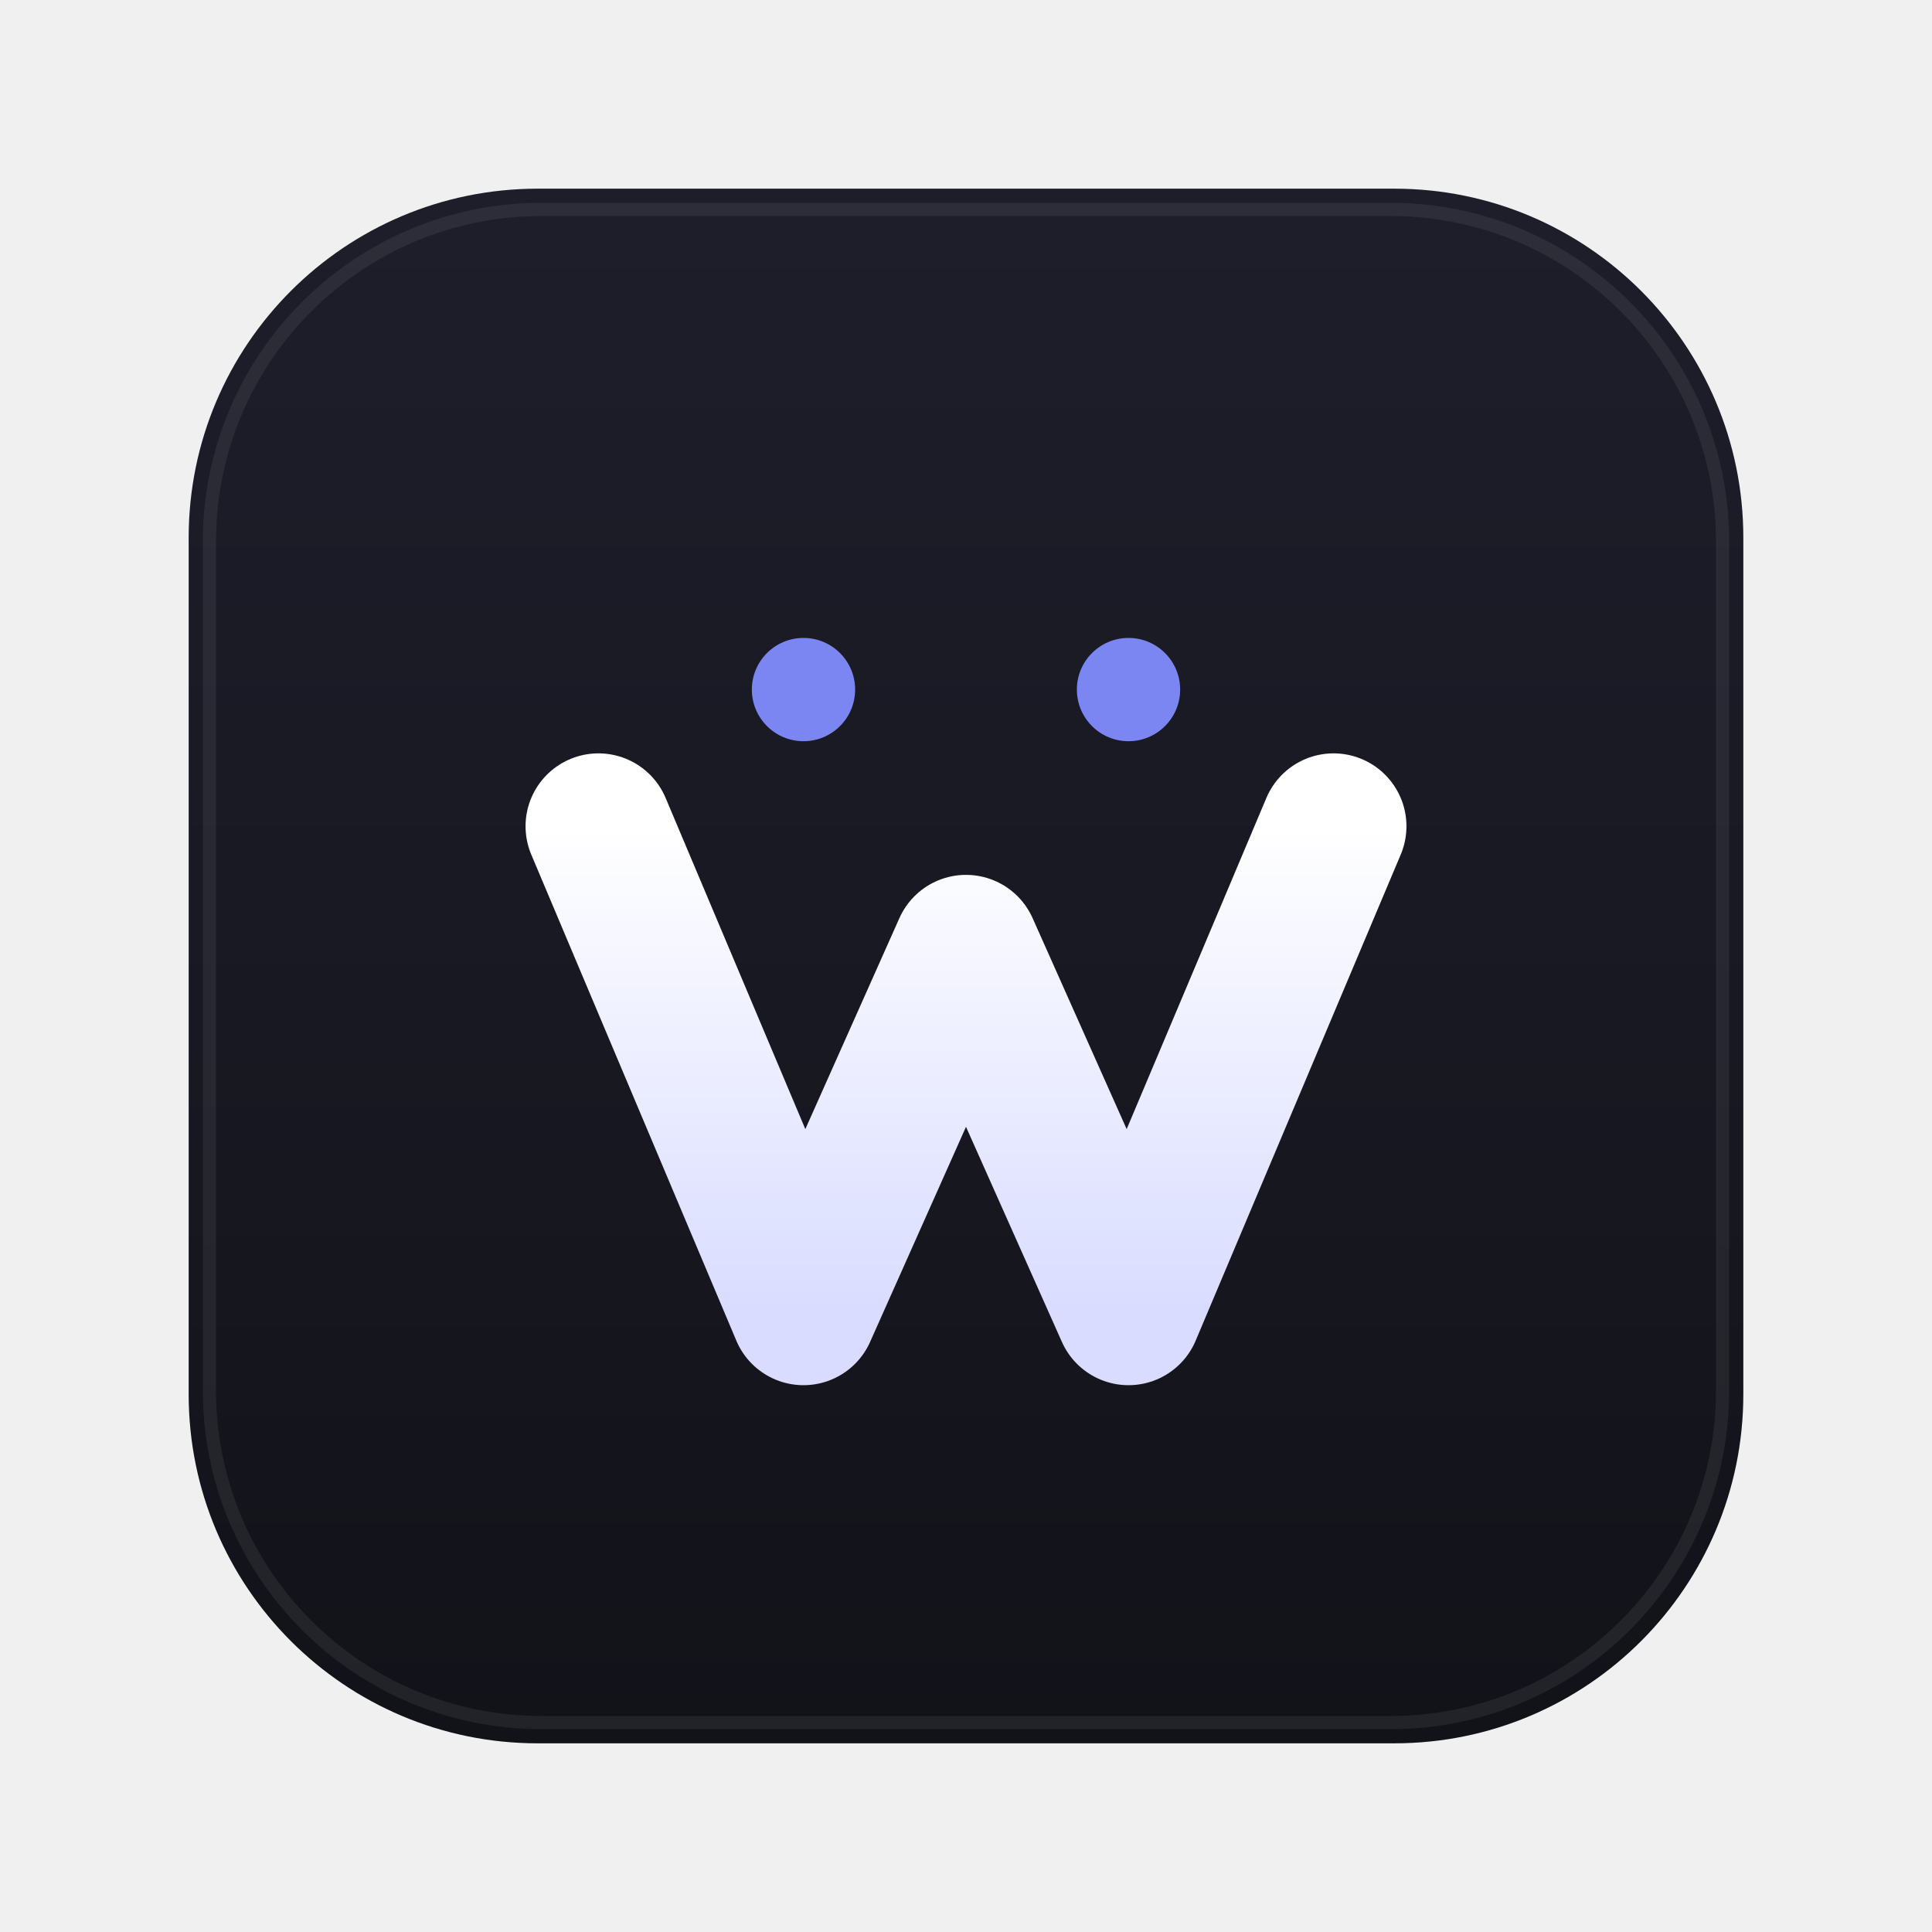
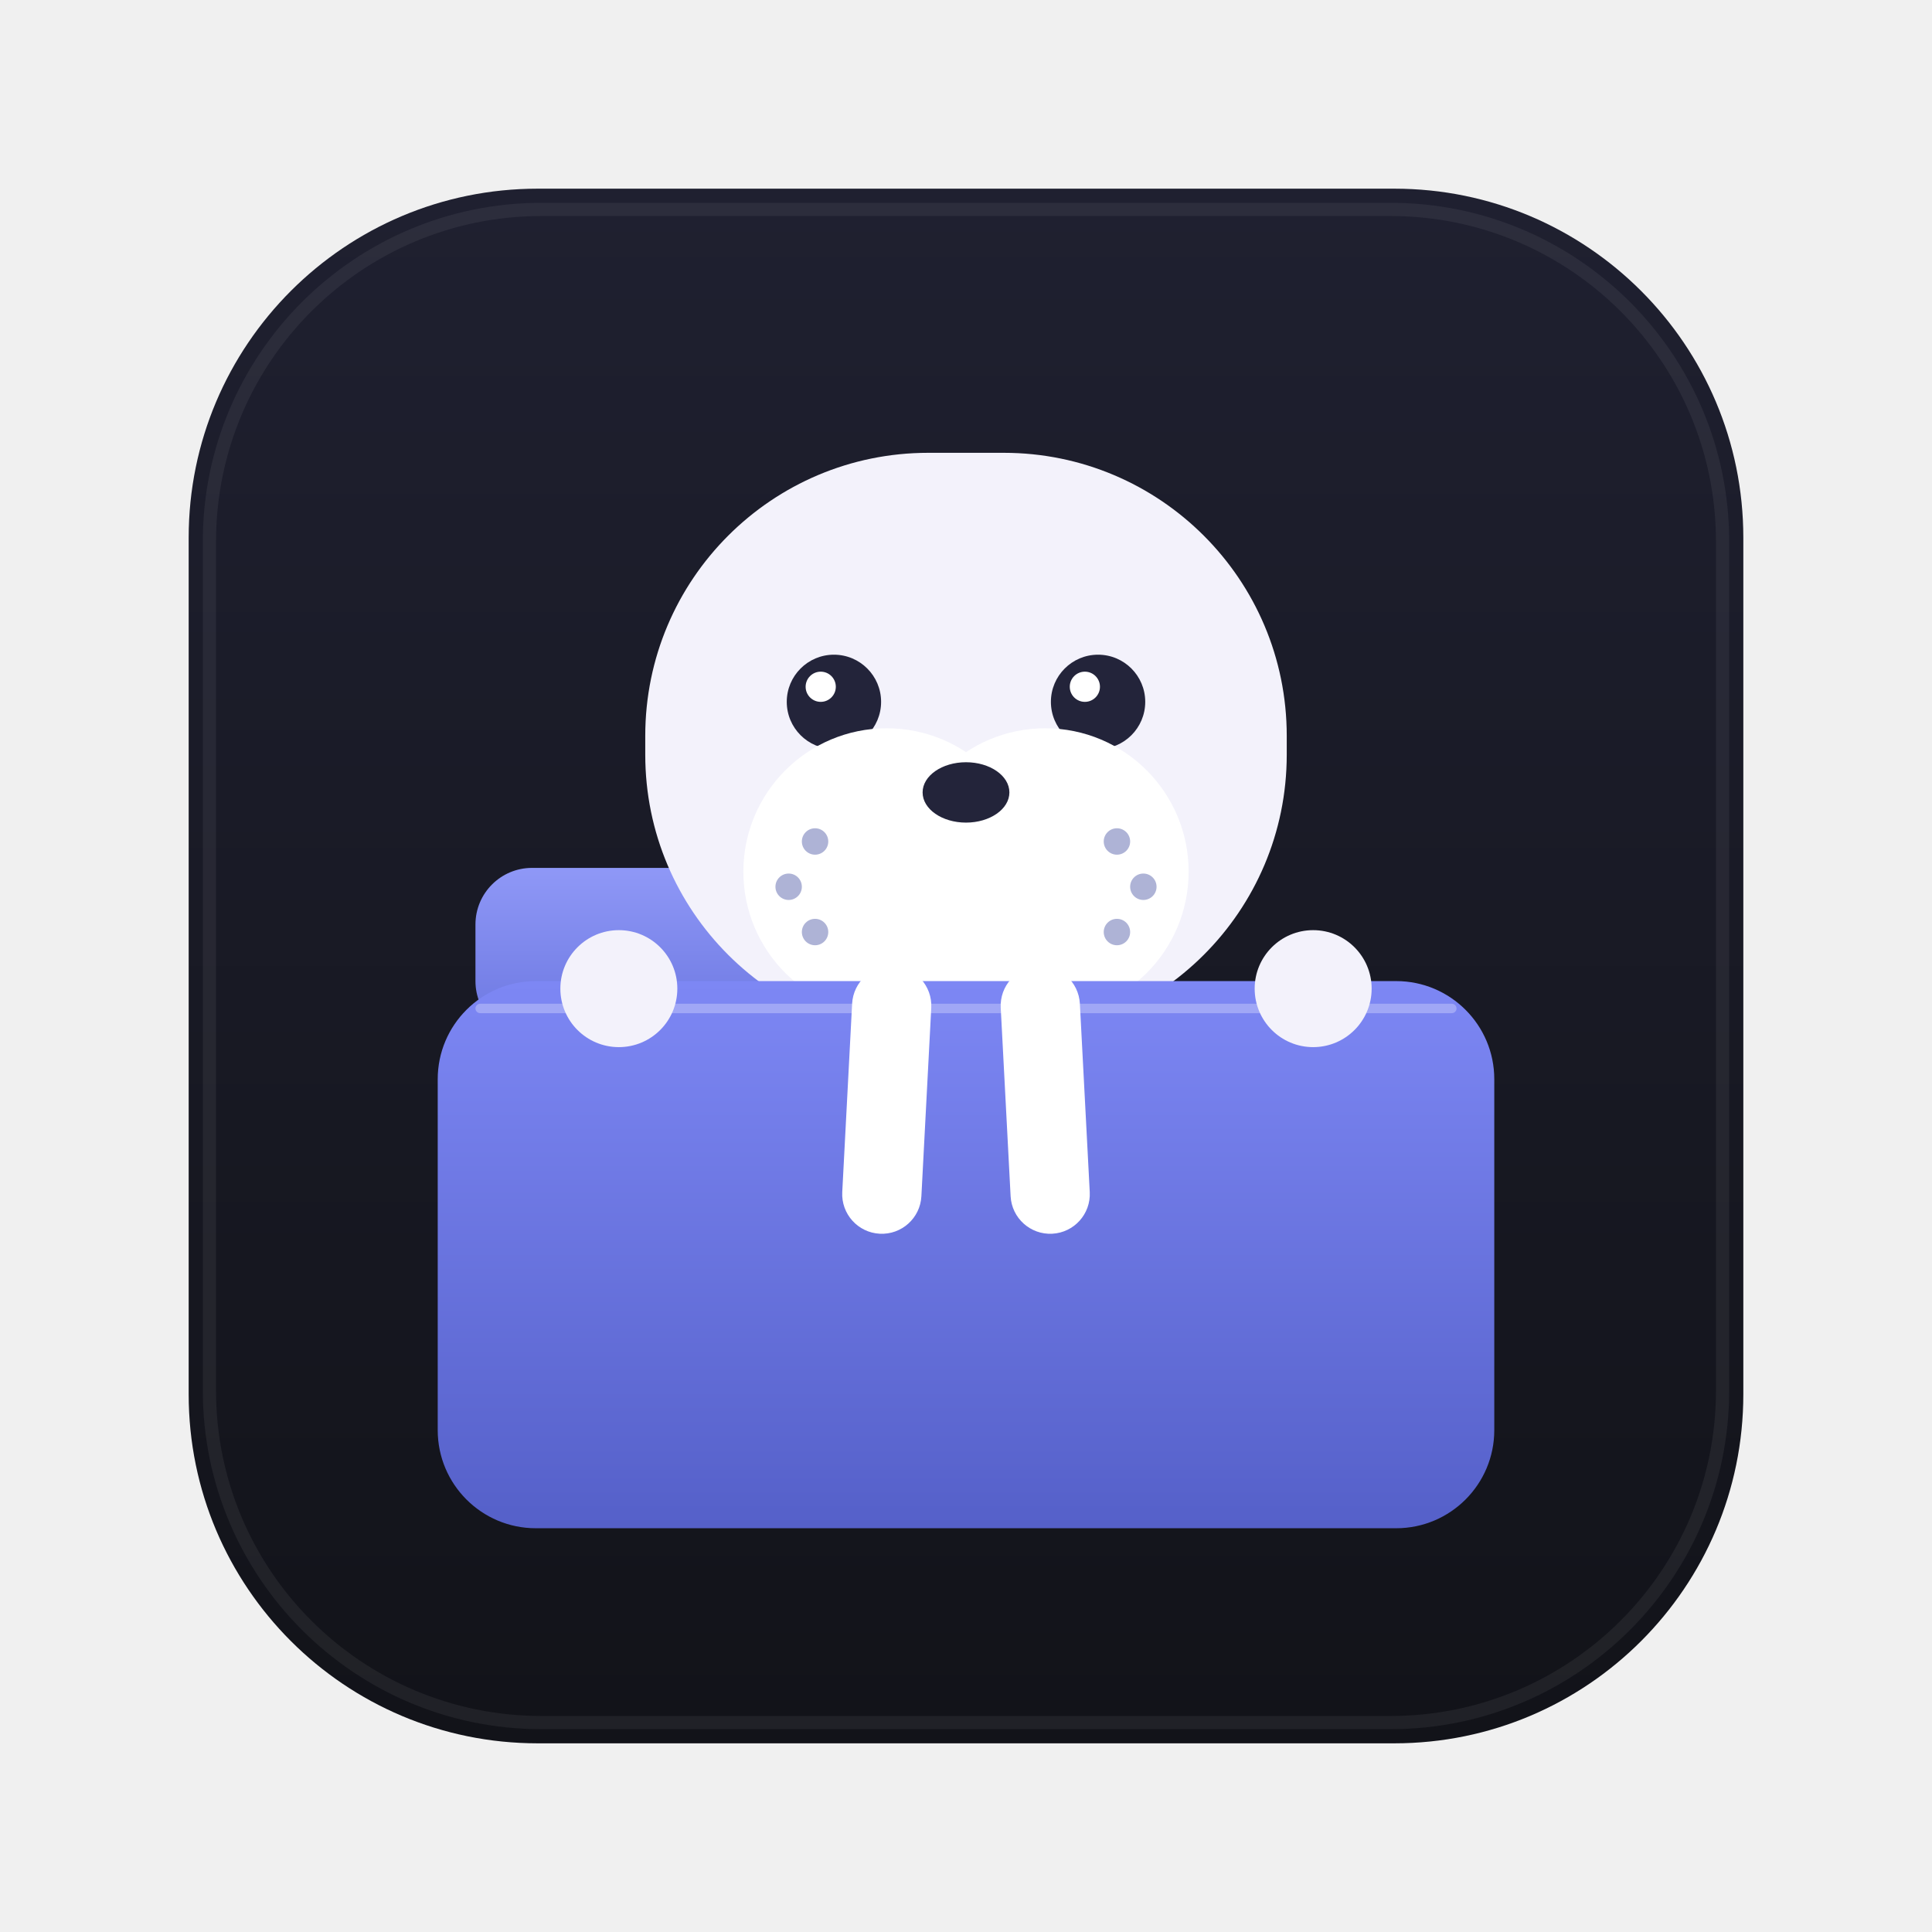
<svg xmlns="http://www.w3.org/2000/svg" width="1024" height="1024" viewBox="0 0 1024 1024">
  <defs>
    <linearGradient id="tile" x1="0" y1="0" x2="0" y2="1">
-       <stop offset="0" stop-color="#1d1e2a" />
+       <stop offset="0" stop-color="#1f2030" />
      <stop offset="1" stop-color="#121319" />
    </linearGradient>
-     <linearGradient id="tusk" x1="0" y1="0" x2="0" y2="1">
-       <stop offset="0" stop-color="#ffffff" />
-       <stop offset="1" stop-color="#d9dcff" />
+     <linearGradient id="folder" x1="0" y1="0" x2="0" y2="1">
+       <stop offset="0" stop-color="#7d87f4" />
+       <stop offset="1" stop-color="#5560c9" />
+     </linearGradient>
+     <linearGradient id="tab" x1="0" y1="0" x2="0" y2="1">
+       <stop offset="0" stop-color="#8f98f7" />
+       <stop offset="1" stop-color="#6b76e0" />
    </linearGradient>
  </defs>
  <rect x="100" y="100" width="824" height="824" rx="185" fill="url(#tile)" />
-   <rect x="111" y="111" width="802" height="802" rx="176" fill="none" stroke="#ffffff" stroke-opacity="0.07" stroke-width="7" />
-   <g transform="translate(512,512) scale(0.805) translate(-512,-512)">
-     <path d="M 270 420 L 405 740 L 512 500 L 619 740 L 754 420" fill="none" stroke="url(#tusk)" stroke-width="96" stroke-linecap="round" stroke-linejoin="round" />
-     <circle cx="405" cy="330" r="34" fill="#7c86f2" />
-     <circle cx="619" cy="330" r="34" fill="#7c86f2" />
+   <rect x="111" y="111" width="802" height="802" rx="176" fill="none" stroke="#ffffff" stroke-opacity="0.06" stroke-width="7" />
+   <rect x="252" y="460" width="240" height="90" rx="30" fill="url(#tab)" />
+   <g>
+     <rect x="342" y="240" width="340" height="310" rx="150" fill="#f3f2fb" />
+     <circle cx="442" cy="372" r="25" fill="#23243a" />
+     <circle cx="582" cy="372" r="25" fill="#23243a" />
+     <circle cx="435" cy="364" r="8" fill="#ffffff" />
+     <circle cx="575" cy="364" r="8" fill="#ffffff" />
+     <circle cx="470" cy="462" r="76" fill="#ffffff" />
+     <circle cx="554" cy="462" r="76" fill="#ffffff" />
+     <ellipse cx="512" cy="420" rx="23" ry="16" fill="#23243a" />
+     <circle cx="432" cy="446" r="7" fill="#aeb3d6" />
+     <circle cx="418" cy="470" r="7" fill="#aeb3d6" />
+     <circle cx="432" cy="494" r="7" fill="#aeb3d6" />
+     <circle cx="592" cy="446" r="7" fill="#aeb3d6" />
+     <circle cx="606" cy="470" r="7" fill="#aeb3d6" />
+     <circle cx="592" cy="494" r="7" fill="#aeb3d6" />
  </g>
+   <rect x="232" y="520" width="560" height="290" rx="52" fill="url(#folder)" />
+   <rect x="252" y="532" width="520" height="5" rx="2.5" fill="#ffffff" fill-opacity="0.28" />
+   <rect x="449" y="512" width="42" height="142" rx="21" fill="#ffffff" transform="rotate(3 470 583)" />
+   <rect x="533" y="512" width="42" height="142" rx="21" fill="#ffffff" transform="rotate(-3 554 583)" />
+   <circle cx="328" cy="524" r="31" fill="#f3f2fb" />
+   <circle cx="696" cy="524" r="31" fill="#f3f2fb" />
</svg>
